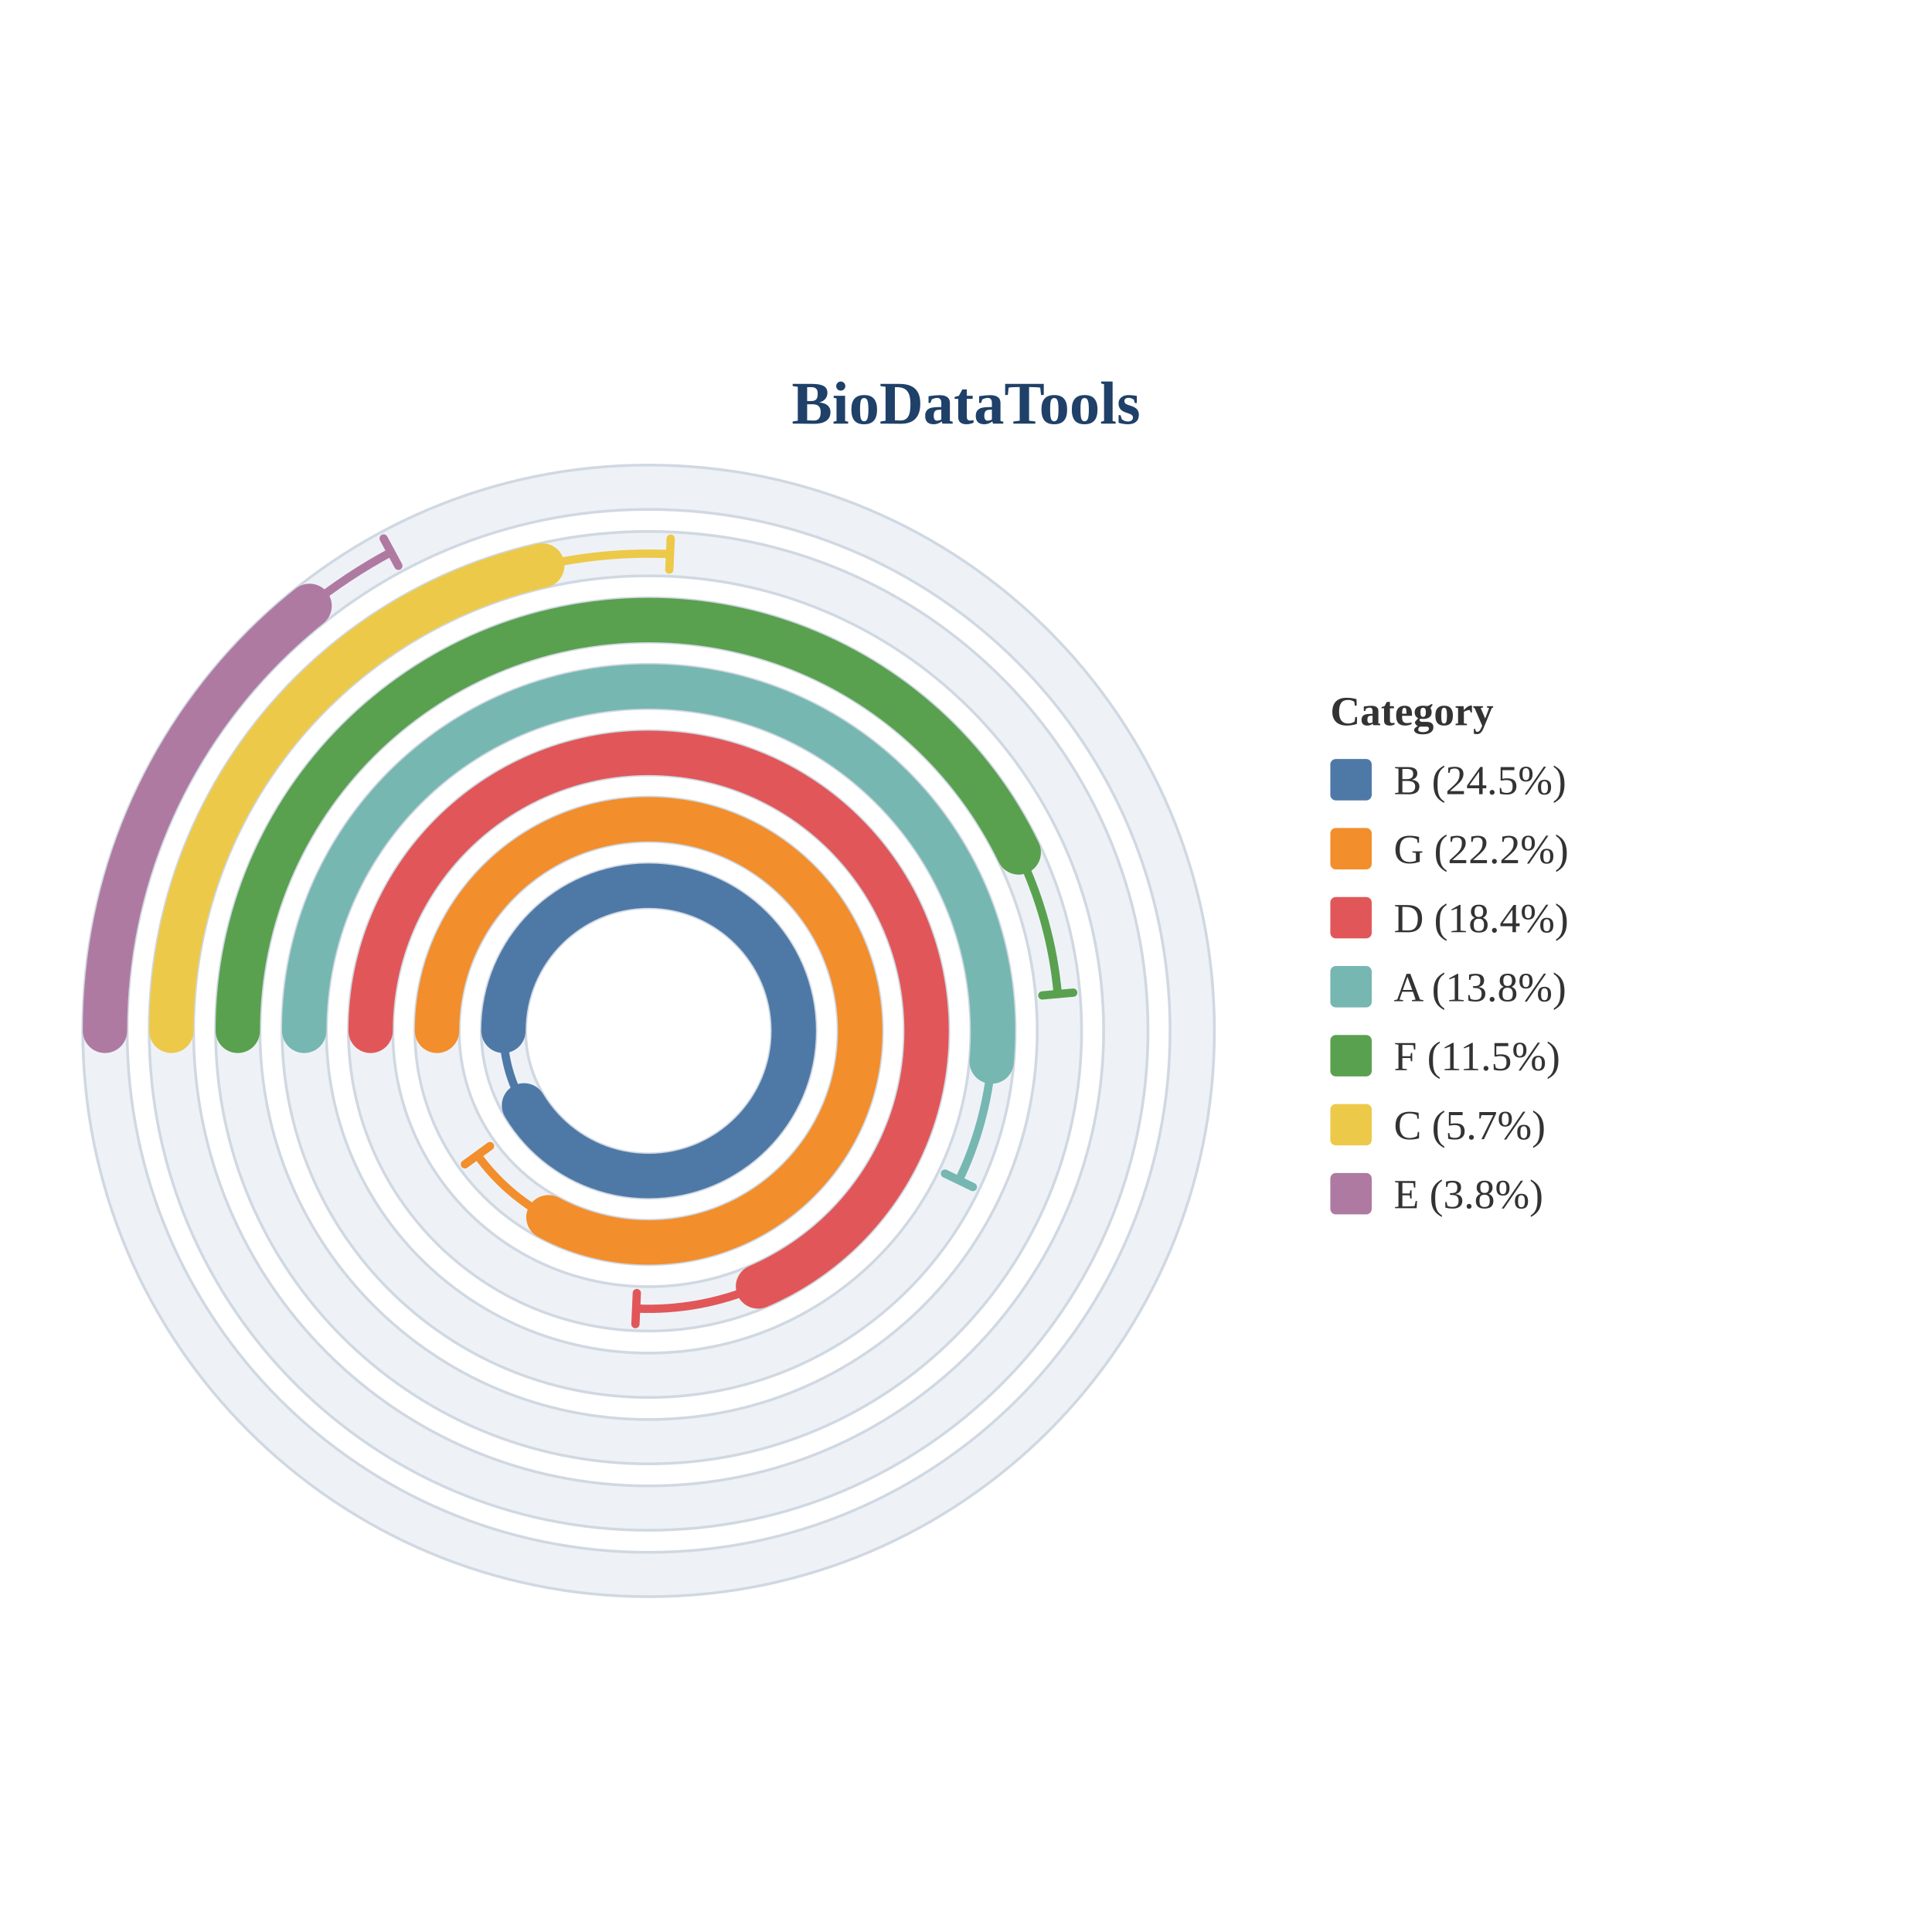
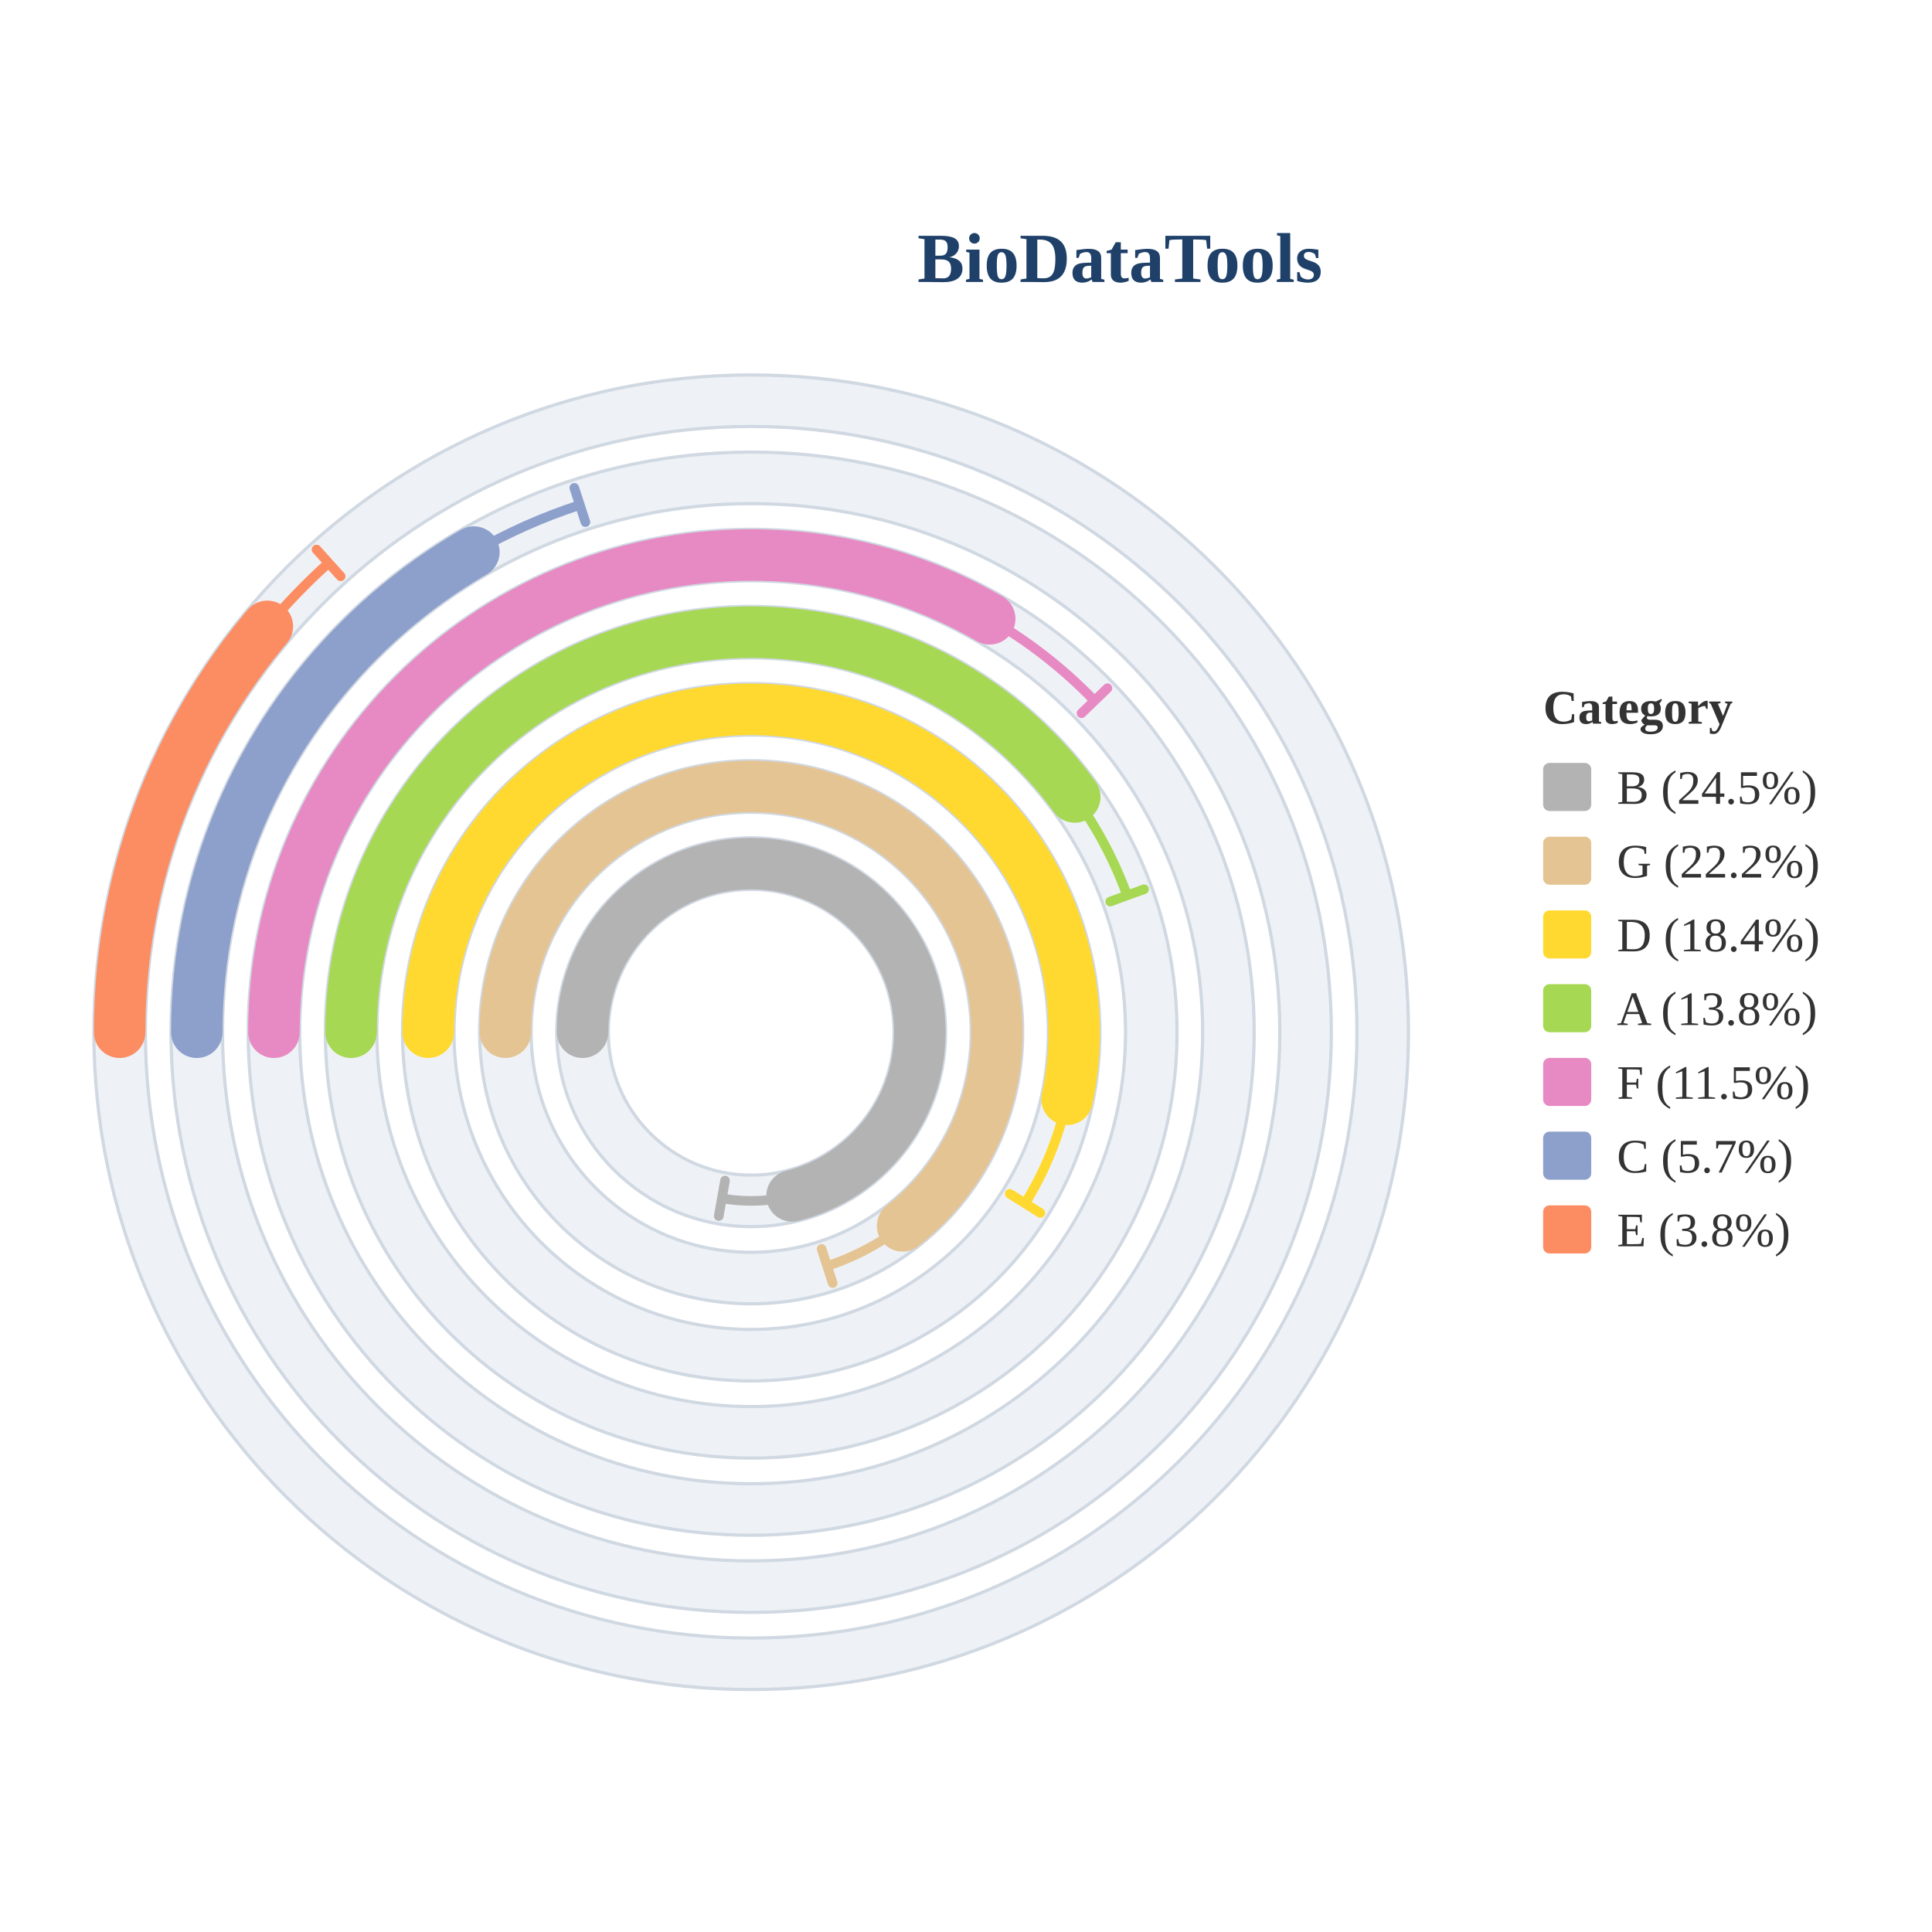
- <svg xmlns="http://www.w3.org/2000/svg" width="700" height="700" viewBox="0 0 700 700" style="background: rgb(255, 255, 255); font-family: &quot;Times New Roman&quot;;">
-   <text x="350" y="153.5" text-anchor="middle" font-size="22" font-weight="bold" font-style="normal" fill="#1f4068">BioDataTools</text>
-   <g transform="translate(235,373.5)">
-     <g class="orbit-tracks">
-       <circle cx="0" cy="0" r="52.596" fill="none" stroke="#eef2f7" stroke-width="16.062" />
-       <circle cx="0" cy="0" r="60.627" fill="none" stroke="#d0d8e2" stroke-width="1" />
-       <circle cx="0" cy="0" r="44.565" fill="none" stroke="#d0d8e2" stroke-width="1" />
-       <circle cx="0" cy="0" r="76.658" fill="none" stroke="#eef2f7" stroke-width="16.062" />
-       <circle cx="0" cy="0" r="84.689" fill="none" stroke="#d0d8e2" stroke-width="1" />
-       <circle cx="0" cy="0" r="68.627" fill="none" stroke="#d0d8e2" stroke-width="1" />
-       <circle cx="0" cy="0" r="100.72" fill="none" stroke="#eef2f7" stroke-width="16.062" />
-       <circle cx="0" cy="0" r="108.752" fill="none" stroke="#d0d8e2" stroke-width="1" />
-       <circle cx="0" cy="0" r="92.689" fill="none" stroke="#d0d8e2" stroke-width="1" />
-       <circle cx="0" cy="0" r="124.783" fill="none" stroke="#eef2f7" stroke-width="16.062" />
-       <circle cx="0" cy="0" r="132.814" fill="none" stroke="#d0d8e2" stroke-width="1" />
-       <circle cx="0" cy="0" r="116.752" fill="none" stroke="#d0d8e2" stroke-width="1" />
-       <circle cx="0" cy="0" r="148.845" fill="none" stroke="#eef2f7" stroke-width="16.062" />
-       <circle cx="0" cy="0" r="156.876" fill="none" stroke="#d0d8e2" stroke-width="1" />
-       <circle cx="0" cy="0" r="140.814" fill="none" stroke="#d0d8e2" stroke-width="1" />
-       <circle cx="0" cy="0" r="172.907" fill="none" stroke="#eef2f7" stroke-width="16.062" />
-       <circle cx="0" cy="0" r="180.938" fill="none" stroke="#d0d8e2" stroke-width="1" />
-       <circle cx="0" cy="0" r="164.876" fill="none" stroke="#d0d8e2" stroke-width="1" />
-       <circle cx="0" cy="0" r="196.969" fill="none" stroke="#eef2f7" stroke-width="16.062" />
-       <circle cx="0" cy="0" r="205" fill="none" stroke="#d0d8e2" stroke-width="1" />
-       <circle cx="0" cy="0" r="188.938" fill="none" stroke="#d0d8e2" stroke-width="1" />
+ <svg xmlns="http://www.w3.org/2000/svg" width="700" height="700" viewBox="0 0 700 700" style="background: rgb(255, 255, 255); font-family: &quot;Times New Roman&quot;; overflow: hidden; cursor: grab; touch-action: none;">
+   <g class="viewport" transform="translate(-0.8346914,-51.18102) scale(1.161704)">
+     <text class="chart-title" x="350" y="132" text-anchor="middle" font-size="22" font-weight="bold" font-style="normal" fill="#1f4068">BioDataTools</text>
+     <g transform="translate(235,366)">
+       <g class="orbit-tracks">
+         <circle cx="0" cy="0" r="52.596" fill="none" stroke="#eef2f7" stroke-width="16.062" />
+         <circle cx="0" cy="0" r="60.627" fill="none" stroke="#d0d8e2" stroke-width="1" />
+         <circle cx="0" cy="0" r="44.565" fill="none" stroke="#d0d8e2" stroke-width="1" />
+         <circle cx="0" cy="0" r="76.658" fill="none" stroke="#eef2f7" stroke-width="16.062" />
+         <circle cx="0" cy="0" r="84.689" fill="none" stroke="#d0d8e2" stroke-width="1" />
+         <circle cx="0" cy="0" r="68.627" fill="none" stroke="#d0d8e2" stroke-width="1" />
+         <circle cx="0" cy="0" r="100.72" fill="none" stroke="#eef2f7" stroke-width="16.062" />
+         <circle cx="0" cy="0" r="108.752" fill="none" stroke="#d0d8e2" stroke-width="1" />
+         <circle cx="0" cy="0" r="92.689" fill="none" stroke="#d0d8e2" stroke-width="1" />
+         <circle cx="0" cy="0" r="124.783" fill="none" stroke="#eef2f7" stroke-width="16.062" />
+         <circle cx="0" cy="0" r="132.814" fill="none" stroke="#d0d8e2" stroke-width="1" />
+         <circle cx="0" cy="0" r="116.752" fill="none" stroke="#d0d8e2" stroke-width="1" />
+         <circle cx="0" cy="0" r="148.845" fill="none" stroke="#eef2f7" stroke-width="16.062" />
+         <circle cx="0" cy="0" r="156.876" fill="none" stroke="#d0d8e2" stroke-width="1" />
+         <circle cx="0" cy="0" r="140.814" fill="none" stroke="#d0d8e2" stroke-width="1" />
+         <circle cx="0" cy="0" r="172.907" fill="none" stroke="#eef2f7" stroke-width="16.062" />
+         <circle cx="0" cy="0" r="180.938" fill="none" stroke="#d0d8e2" stroke-width="1" />
+         <circle cx="0" cy="0" r="164.876" fill="none" stroke="#d0d8e2" stroke-width="1" />
+         <circle cx="0" cy="0" r="196.969" fill="none" stroke="#eef2f7" stroke-width="16.062" />
+         <circle cx="0" cy="0" r="205" fill="none" stroke="#d0d8e2" stroke-width="1" />
+         <circle cx="0" cy="0" r="188.938" fill="none" stroke="#d0d8e2" stroke-width="1" />
+       </g>
+       <g class="orbit-arcs">
+         <circle cx="0" cy="0" r="52.596" fill="none" stroke="#b3b3b3" stroke-width="16.062" stroke-dasharray="235.002 330.472" stroke-linecap="round" transform="rotate(-180)" style="cursor: pointer;" />
+         <circle cx="0" cy="0" r="76.658" fill="none" stroke="#e5c494" stroke-width="16.062" stroke-dasharray="310.402 481.659" stroke-linecap="round" transform="rotate(-180)" style="cursor: pointer;" />
+         <circle cx="0" cy="0" r="100.72" fill="none" stroke="#ffd92f" stroke-width="16.062" stroke-dasharray="337.518 632.846" stroke-linecap="round" transform="rotate(-180)" style="cursor: pointer;" />
+         <circle cx="0" cy="0" r="124.783" fill="none" stroke="#a6d854" stroke-width="16.062" stroke-dasharray="313.613 784.032" stroke-linecap="round" transform="rotate(-180)" style="cursor: pointer;" />
+         <circle cx="0" cy="0" r="148.845" fill="none" stroke="#e78ac3" stroke-width="16.062" stroke-dasharray="311.74 935.219" stroke-linecap="round" transform="rotate(-180)" style="cursor: pointer;" />
+         <circle cx="0" cy="0" r="172.907" fill="none" stroke="#8da0cb" stroke-width="16.062" stroke-dasharray="181.068 1086.406" stroke-linecap="round" transform="rotate(-180)" style="cursor: pointer;" />
+         <circle cx="0" cy="0" r="196.969" fill="none" stroke="#fc8d62" stroke-width="16.062" stroke-dasharray="137.51 1237.592" stroke-linecap="round" transform="rotate(-180)" style="cursor: pointer;" />
+       </g>
+       <g class="orbit-error-bars">
+         <path d="M 32.381 41.446 A 52.596 52.596 0 0 1 -9.133 51.797" fill="none" stroke="#b3b3b3" stroke-width="3" stroke-linecap="butt" pointer-events="none" />
+         <line x1="28.92" y1="37.016" x2="35.843" y2="45.876" stroke="#b3b3b3" stroke-width="3" stroke-linecap="round" pointer-events="none" />
+         <line x1="-8.157" y1="46.261" x2="-10.109" y2="57.334" stroke="#b3b3b3" stroke-width="3" stroke-linecap="round" pointer-events="none" />
+         <path d="M 65.01 40.623 A 76.658 76.658 0 0 1 23.689 72.906" fill="none" stroke="#e5c494" stroke-width="3" stroke-linecap="butt" pointer-events="none" />
+         <line x1="60.242" y1="37.644" x2="69.778" y2="43.602" stroke="#e5c494" stroke-width="3" stroke-linecap="round" pointer-events="none" />
+         <line x1="21.952" y1="67.56" x2="25.426" y2="78.253" stroke="#e5c494" stroke-width="3" stroke-linecap="round" pointer-events="none" />
+         <path d="M 99.74 -14.018 A 100.72 100.72 0 0 1 85.416 53.374" fill="none" stroke="#ffd92f" stroke-width="3" stroke-linecap="butt" pointer-events="none" />
+         <line x1="94.173" y1="-13.235" x2="105.307" y2="-14.8" stroke="#ffd92f" stroke-width="3" stroke-linecap="round" pointer-events="none" />
+         <line x1="80.648" y1="50.395" x2="90.183" y2="56.353" stroke="#ffd92f" stroke-width="3" stroke-linecap="round" pointer-events="none" />
+         <path d="M 76.824 -98.33 A 124.783 124.783 0 0 1 117.257 -42.678" fill="none" stroke="#a6d854" stroke-width="3" stroke-linecap="butt" pointer-events="none" />
+         <line x1="73.363" y1="-93.9" x2="80.285" y2="-102.76" stroke="#a6d854" stroke-width="3" stroke-linecap="round" pointer-events="none" />
+         <line x1="111.975" y1="-40.755" x2="122.54" y2="-44.601" stroke="#a6d854" stroke-width="3" stroke-linecap="round" pointer-events="none" />
+         <path d="M 36.009 -144.423 A 148.845 148.845 0 0 1 107.07 -103.396" fill="none" stroke="#e78ac3" stroke-width="3" stroke-linecap="butt" pointer-events="none" />
+         <line x1="34.649" y1="-138.969" x2="37.369" y2="-149.878" stroke="#e78ac3" stroke-width="3" stroke-linecap="round" pointer-events="none" />
+         <line x1="103.026" y1="-99.491" x2="111.114" y2="-107.301" stroke="#e78ac3" stroke-width="3" stroke-linecap="round" pointer-events="none" />
+         <path d="M -115.697 -128.495 A 172.907 172.907 0 0 1 -53.431 -164.444" fill="none" stroke="#8da0cb" stroke-width="3" stroke-linecap="butt" pointer-events="none" />
+         <line x1="-111.936" y1="-124.317" x2="-119.459" y2="-132.673" stroke="#8da0cb" stroke-width="3" stroke-linecap="round" pointer-events="none" />
+         <line x1="-51.694" y1="-159.098" x2="-55.168" y2="-169.791" stroke="#8da0cb" stroke-width="3" stroke-linecap="round" pointer-events="none" />
+         <path d="M -167.039 -104.378 A 196.969 196.969 0 0 1 -131.798 -146.376" fill="none" stroke="#fc8d62" stroke-width="3" stroke-linecap="butt" pointer-events="none" />
+         <line x1="-162.272" y1="-101.399" x2="-171.807" y2="-107.357" stroke="#fc8d62" stroke-width="3" stroke-linecap="round" pointer-events="none" />
+         <line x1="-128.036" y1="-142.199" x2="-135.56" y2="-150.554" stroke="#fc8d62" stroke-width="3" stroke-linecap="round" pointer-events="none" />
+       </g>
+       <g class="orbit-labels" />
    </g>
-     <g class="orbit-arcs">
-       <circle cx="0" cy="0" r="52.596" fill="none" stroke="#4e79a7" stroke-width="16.062" stroke-dasharray="302.146 330.472" stroke-linecap="round" transform="rotate(-180)" style="cursor: pointer;" />
-       <circle cx="0" cy="0" r="76.658" fill="none" stroke="#f28e2c" stroke-width="16.062" stroke-dasharray="399.089 481.659" stroke-linecap="round" transform="rotate(-180)" style="cursor: pointer;" />
-       <circle cx="0" cy="0" r="100.72" fill="none" stroke="#e15759" stroke-width="16.062" stroke-dasharray="433.951 632.846" stroke-linecap="round" transform="rotate(-180)" style="cursor: pointer;" />
-       <circle cx="0" cy="0" r="124.783" fill="none" stroke="#76b7b2" stroke-width="16.062" stroke-dasharray="403.217 784.032" stroke-linecap="round" transform="rotate(-180)" style="cursor: pointer;" />
-       <circle cx="0" cy="0" r="148.845" fill="none" stroke="#59a14f" stroke-width="16.062" stroke-dasharray="400.808 935.219" stroke-linecap="round" transform="rotate(-180)" style="cursor: pointer;" />
-       <circle cx="0" cy="0" r="172.907" fill="none" stroke="#edc949" stroke-width="16.062" stroke-dasharray="232.801 1086.406" stroke-linecap="round" transform="rotate(-180)" style="cursor: pointer;" />
-       <circle cx="0" cy="0" r="196.969" fill="none" stroke="#af7aa1" stroke-width="16.062" stroke-dasharray="176.799 1237.592" stroke-linecap="round" transform="rotate(-180)" style="cursor: pointer;" />
+     <g class="chart-legend">
+       <text x="482" y="264.5" text-anchor="start" dy="0.35em" font-size="15" font-weight="bold" font-style="normal" fill="#333">Category</text>
+       <rect x="482" y="282" width="15" height="15" rx="2" fill="#b3b3b3" />
+       <text x="505" y="289.5" dy="0.35em" font-size="15" font-weight="normal" font-style="normal" fill="#333">B (24.5%)</text>
+       <rect x="482" y="305" width="15" height="15" rx="2" fill="#e5c494" />
+       <text x="505" y="312.5" dy="0.35em" font-size="15" font-weight="normal" font-style="normal" fill="#333">G (22.2%)</text>
+       <rect x="482" y="328" width="15" height="15" rx="2" fill="#ffd92f" />
+       <text x="505" y="335.5" dy="0.35em" font-size="15" font-weight="normal" font-style="normal" fill="#333">D (18.4%)</text>
+       <rect x="482" y="351" width="15" height="15" rx="2" fill="#a6d854" />
+       <text x="505" y="358.5" dy="0.35em" font-size="15" font-weight="normal" font-style="normal" fill="#333">A (13.8%)</text>
+       <rect x="482" y="374" width="15" height="15" rx="2" fill="#e78ac3" />
+       <text x="505" y="381.5" dy="0.35em" font-size="15" font-weight="normal" font-style="normal" fill="#333">F (11.5%)</text>
+       <rect x="482" y="397" width="15" height="15" rx="2" fill="#8da0cb" />
+       <text x="505" y="404.5" dy="0.35em" font-size="15" font-weight="normal" font-style="normal" fill="#333">C (5.7%)</text>
+       <rect x="482" y="420" width="15" height="15" rx="2" fill="#fc8d62" />
+       <text x="505" y="427.5" dy="0.35em" font-size="15" font-weight="normal" font-style="normal" fill="#333">E (3.8%)</text>
    </g>
-     <g class="orbit-error-bars">
-       <path d="M -24.924 46.316 A 52.596 52.596 0 0 1 -52.596 9.66177866010539e-15" fill="none" stroke="#4e79a7" stroke-width="3" stroke-linecap="butt" pointer-events="none" />
-       <line x1="-22.26" y1="41.366" x2="-27.588" y2="51.267" stroke="#4e79a7" stroke-width="3" stroke-linecap="round" pointer-events="none" />
-       <line x1="-46.975" y1="8.629081935346134e-15" x2="-58.218" y2="1.0694475384864648e-14" stroke="#4e79a7" stroke-width="3" stroke-linecap="round" pointer-events="none" />
-       <path d="M -3.439 76.581 A 76.658 76.658 0 0 1 -62.018 45.059" fill="none" stroke="#f28e2c" stroke-width="3" stroke-linecap="butt" pointer-events="none" />
-       <line x1="-3.187" y1="70.965" x2="-3.691" y2="82.197" stroke="#f28e2c" stroke-width="3" stroke-linecap="round" pointer-events="none" />
-       <line x1="-57.47" y1="41.754" x2="-66.566" y2="48.363" stroke="#f28e2c" stroke-width="3" stroke-linecap="round" pointer-events="none" />
-       <path d="M 75.85 66.268 A 100.72 100.72 0 0 1 -4.519 100.619" fill="none" stroke="#e15759" stroke-width="3" stroke-linecap="butt" pointer-events="none" />
-       <line x1="71.616" y1="62.569" x2="80.083" y2="69.967" stroke="#e15759" stroke-width="3" stroke-linecap="round" pointer-events="none" />
-       <line x1="-4.267" y1="95.003" x2="-4.771" y2="106.235" stroke="#e15759" stroke-width="3" stroke-linecap="round" pointer-events="none" />
-       <path d="M 120.286 -33.197 A 124.783 124.783 0 0 1 112.425 54.141" fill="none" stroke="#76b7b2" stroke-width="3" stroke-linecap="butt" pointer-events="none" />
-       <line x1="114.867" y1="-31.701" x2="125.705" y2="-34.692" stroke="#76b7b2" stroke-width="3" stroke-linecap="round" pointer-events="none" />
-       <line x1="107.36" y1="51.702" x2="117.49" y2="56.58" stroke="#76b7b2" stroke-width="3" stroke-linecap="round" pointer-events="none" />
-       <path d="M 102.861 -107.584 A 148.845 148.845 0 0 1 148.246 -13.342" fill="none" stroke="#59a14f" stroke-width="3" stroke-linecap="butt" pointer-events="none" />
-       <line x1="98.976" y1="-103.521" x2="106.746" y2="-111.648" stroke="#59a14f" stroke-width="3" stroke-linecap="round" pointer-events="none" />
-       <line x1="142.646" y1="-12.838" x2="153.845" y2="-13.846" stroke="#59a14f" stroke-width="3" stroke-linecap="round" pointer-events="none" />
-       <path d="M -81.935 -152.261 A 172.907 172.907 0 0 1 7.757 -172.733" fill="none" stroke="#edc949" stroke-width="3" stroke-linecap="butt" pointer-events="none" />
-       <line x1="-79.271" y1="-147.311" x2="-84.599" y2="-157.211" stroke="#edc949" stroke-width="3" stroke-linecap="round" pointer-events="none" />
-       <line x1="7.505" y1="-167.117" x2="8.01" y2="-178.349" stroke="#edc949" stroke-width="3" stroke-linecap="round" pointer-events="none" />
-       <path d="M -148.332 -129.593 A 196.969 196.969 0 0 1 -93.337 -173.45" fill="none" stroke="#af7aa1" stroke-width="3" stroke-linecap="butt" pointer-events="none" />
-       <line x1="-144.098" y1="-125.895" x2="-152.565" y2="-133.292" stroke="#af7aa1" stroke-width="3" stroke-linecap="round" pointer-events="none" />
-       <line x1="-90.673" y1="-168.499" x2="-96.001" y2="-178.4" stroke="#af7aa1" stroke-width="3" stroke-linecap="round" pointer-events="none" />
-     </g>
-     <g class="orbit-labels" />
-   </g>
-   <g class="chart-legend">
-     <text x="482" y="257.5" dy="0.35em" font-size="15" font-weight="bold" font-style="normal" fill="#333">Category</text>
-     <rect x="482" y="275" width="15" height="15" rx="2" fill="#4e79a7" />
-     <text x="505" y="282.5" dy="0.35em" font-size="15" font-weight="normal" font-style="normal" fill="#333">B (24.5%)</text>
-     <rect x="482" y="300" width="15" height="15" rx="2" fill="#f28e2c" />
-     <text x="505" y="307.5" dy="0.35em" font-size="15" font-weight="normal" font-style="normal" fill="#333">G (22.2%)</text>
-     <rect x="482" y="325" width="15" height="15" rx="2" fill="#e15759" />
-     <text x="505" y="332.5" dy="0.35em" font-size="15" font-weight="normal" font-style="normal" fill="#333">D (18.4%)</text>
-     <rect x="482" y="350" width="15" height="15" rx="2" fill="#76b7b2" />
-     <text x="505" y="357.5" dy="0.35em" font-size="15" font-weight="normal" font-style="normal" fill="#333">A (13.8%)</text>
-     <rect x="482" y="375" width="15" height="15" rx="2" fill="#59a14f" />
-     <text x="505" y="382.5" dy="0.35em" font-size="15" font-weight="normal" font-style="normal" fill="#333">F (11.5%)</text>
-     <rect x="482" y="400" width="15" height="15" rx="2" fill="#edc949" />
-     <text x="505" y="407.5" dy="0.35em" font-size="15" font-weight="normal" font-style="normal" fill="#333">C (5.7%)</text>
-     <rect x="482" y="425" width="15" height="15" rx="2" fill="#af7aa1" />
-     <text x="505" y="432.5" dy="0.35em" font-size="15" font-weight="normal" font-style="normal" fill="#333">E (3.8%)</text>
  </g>
</svg>
